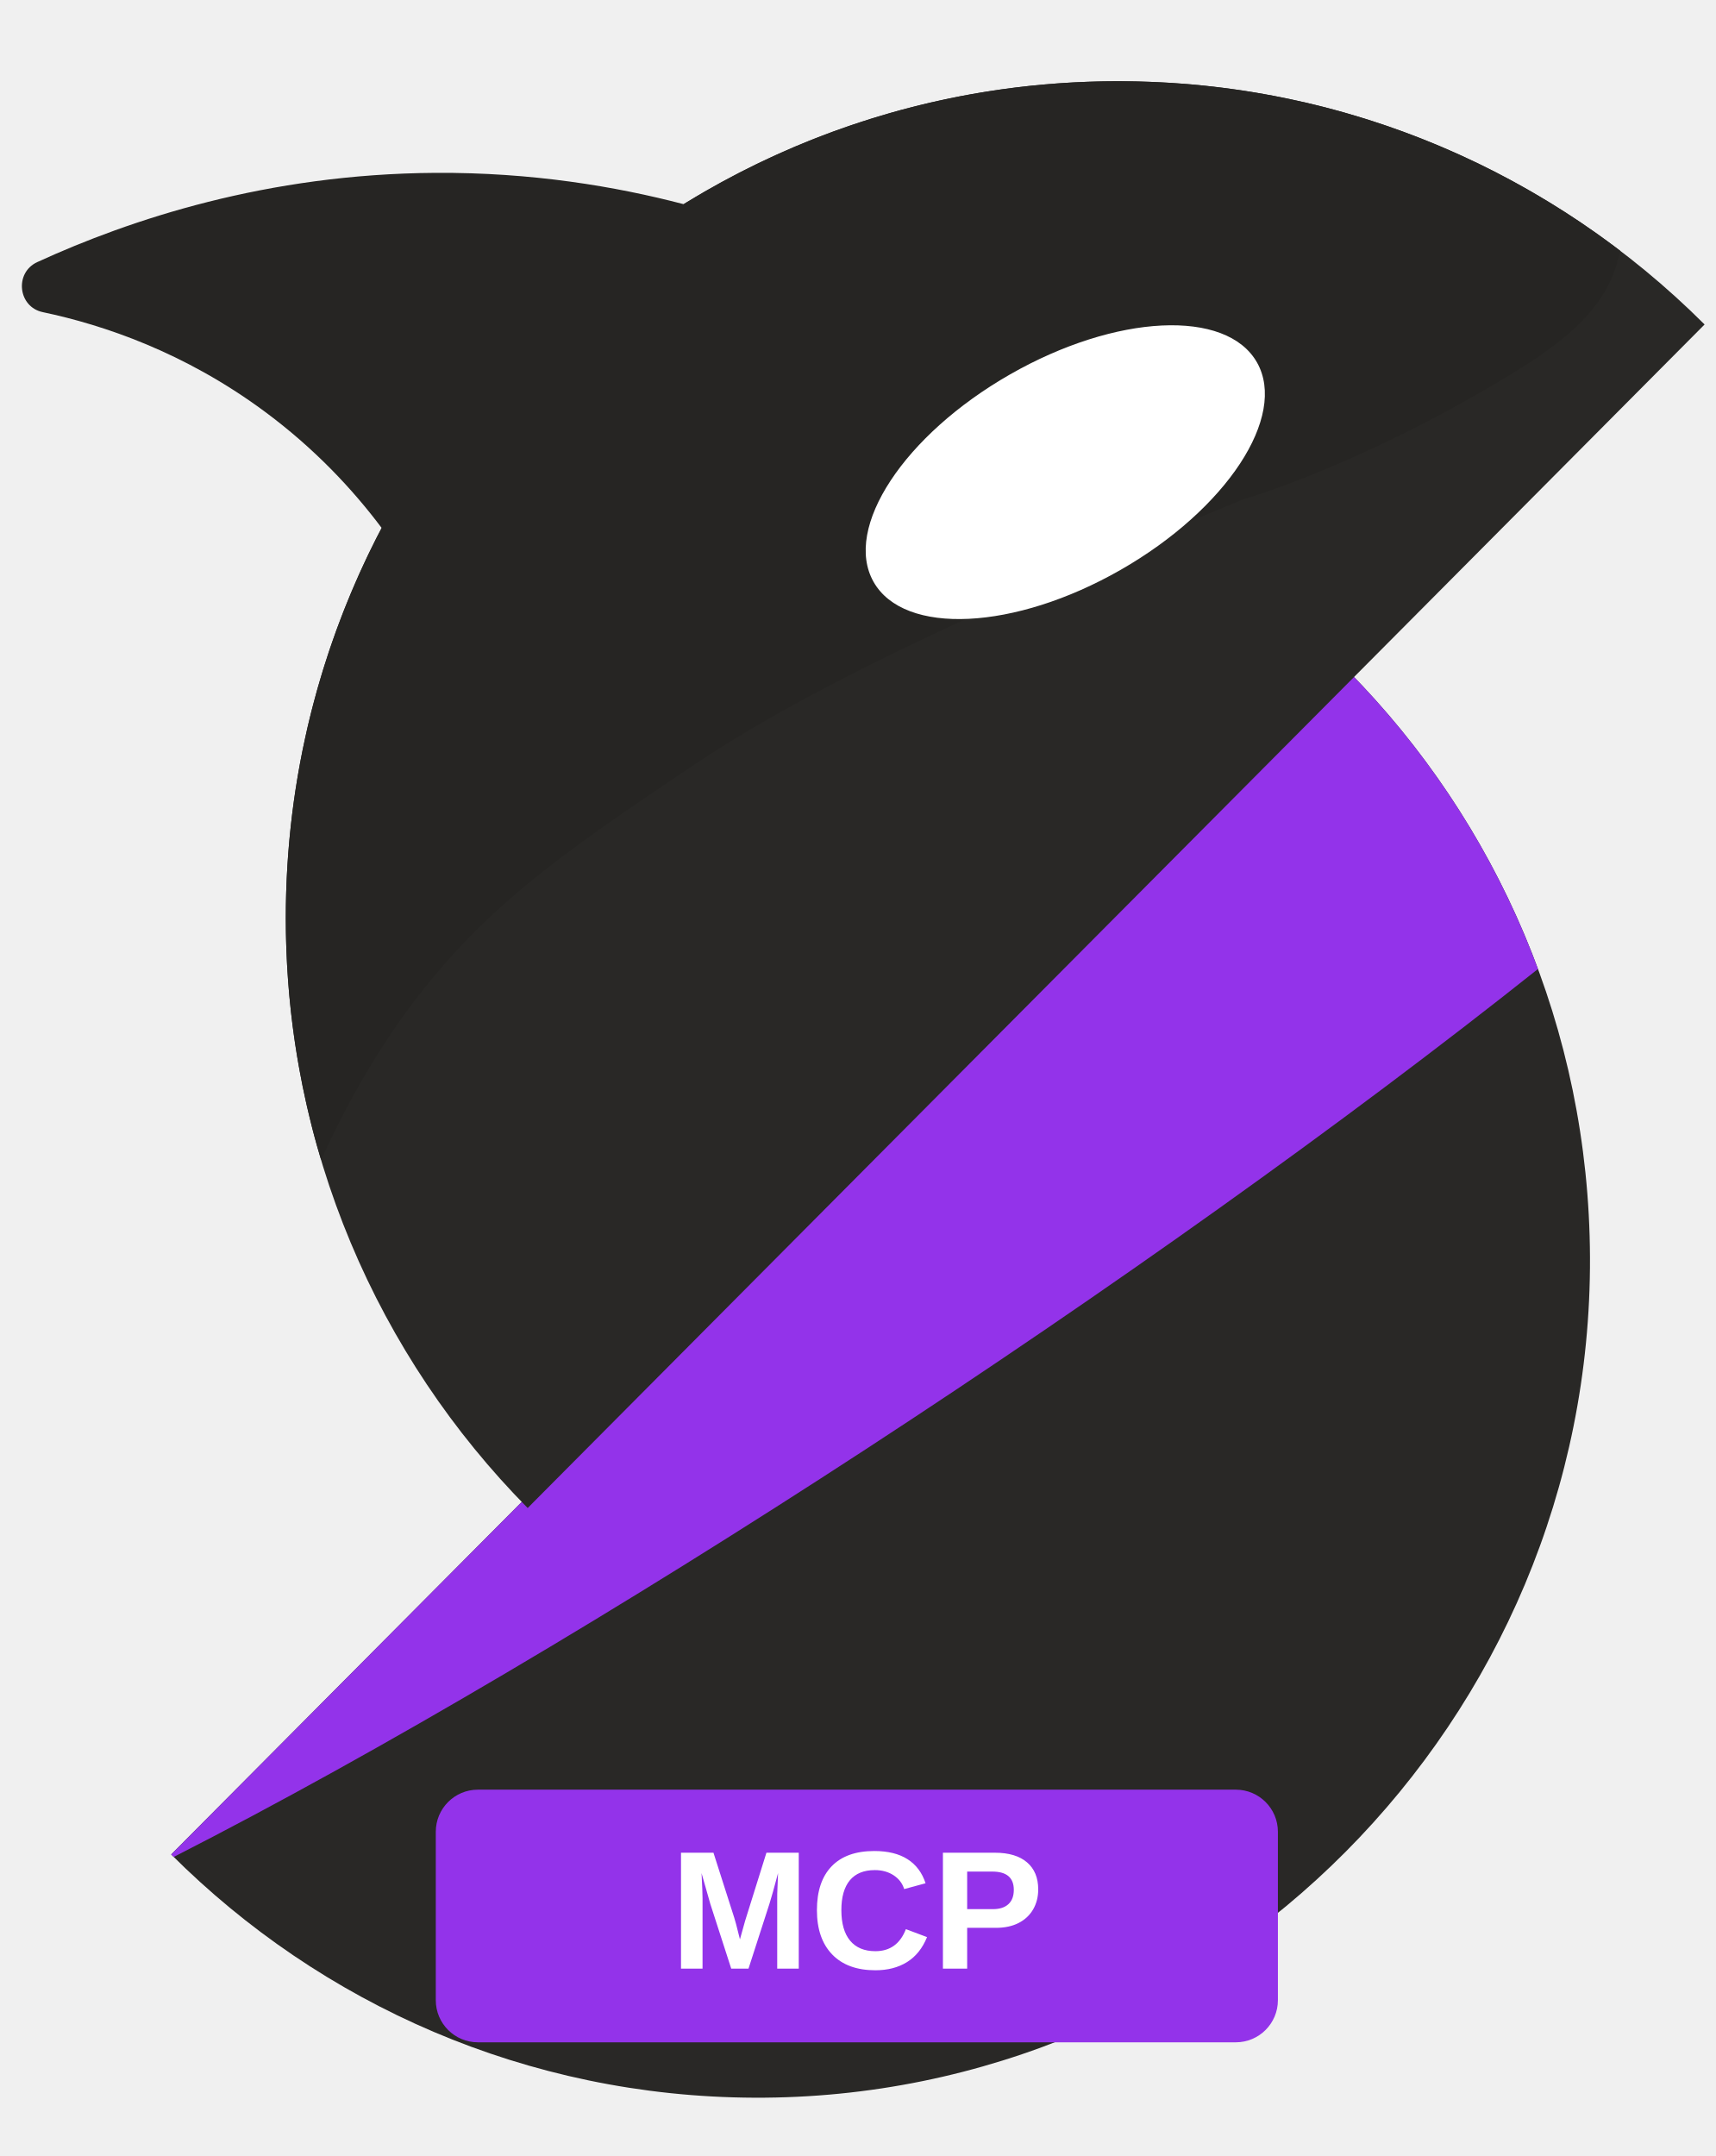
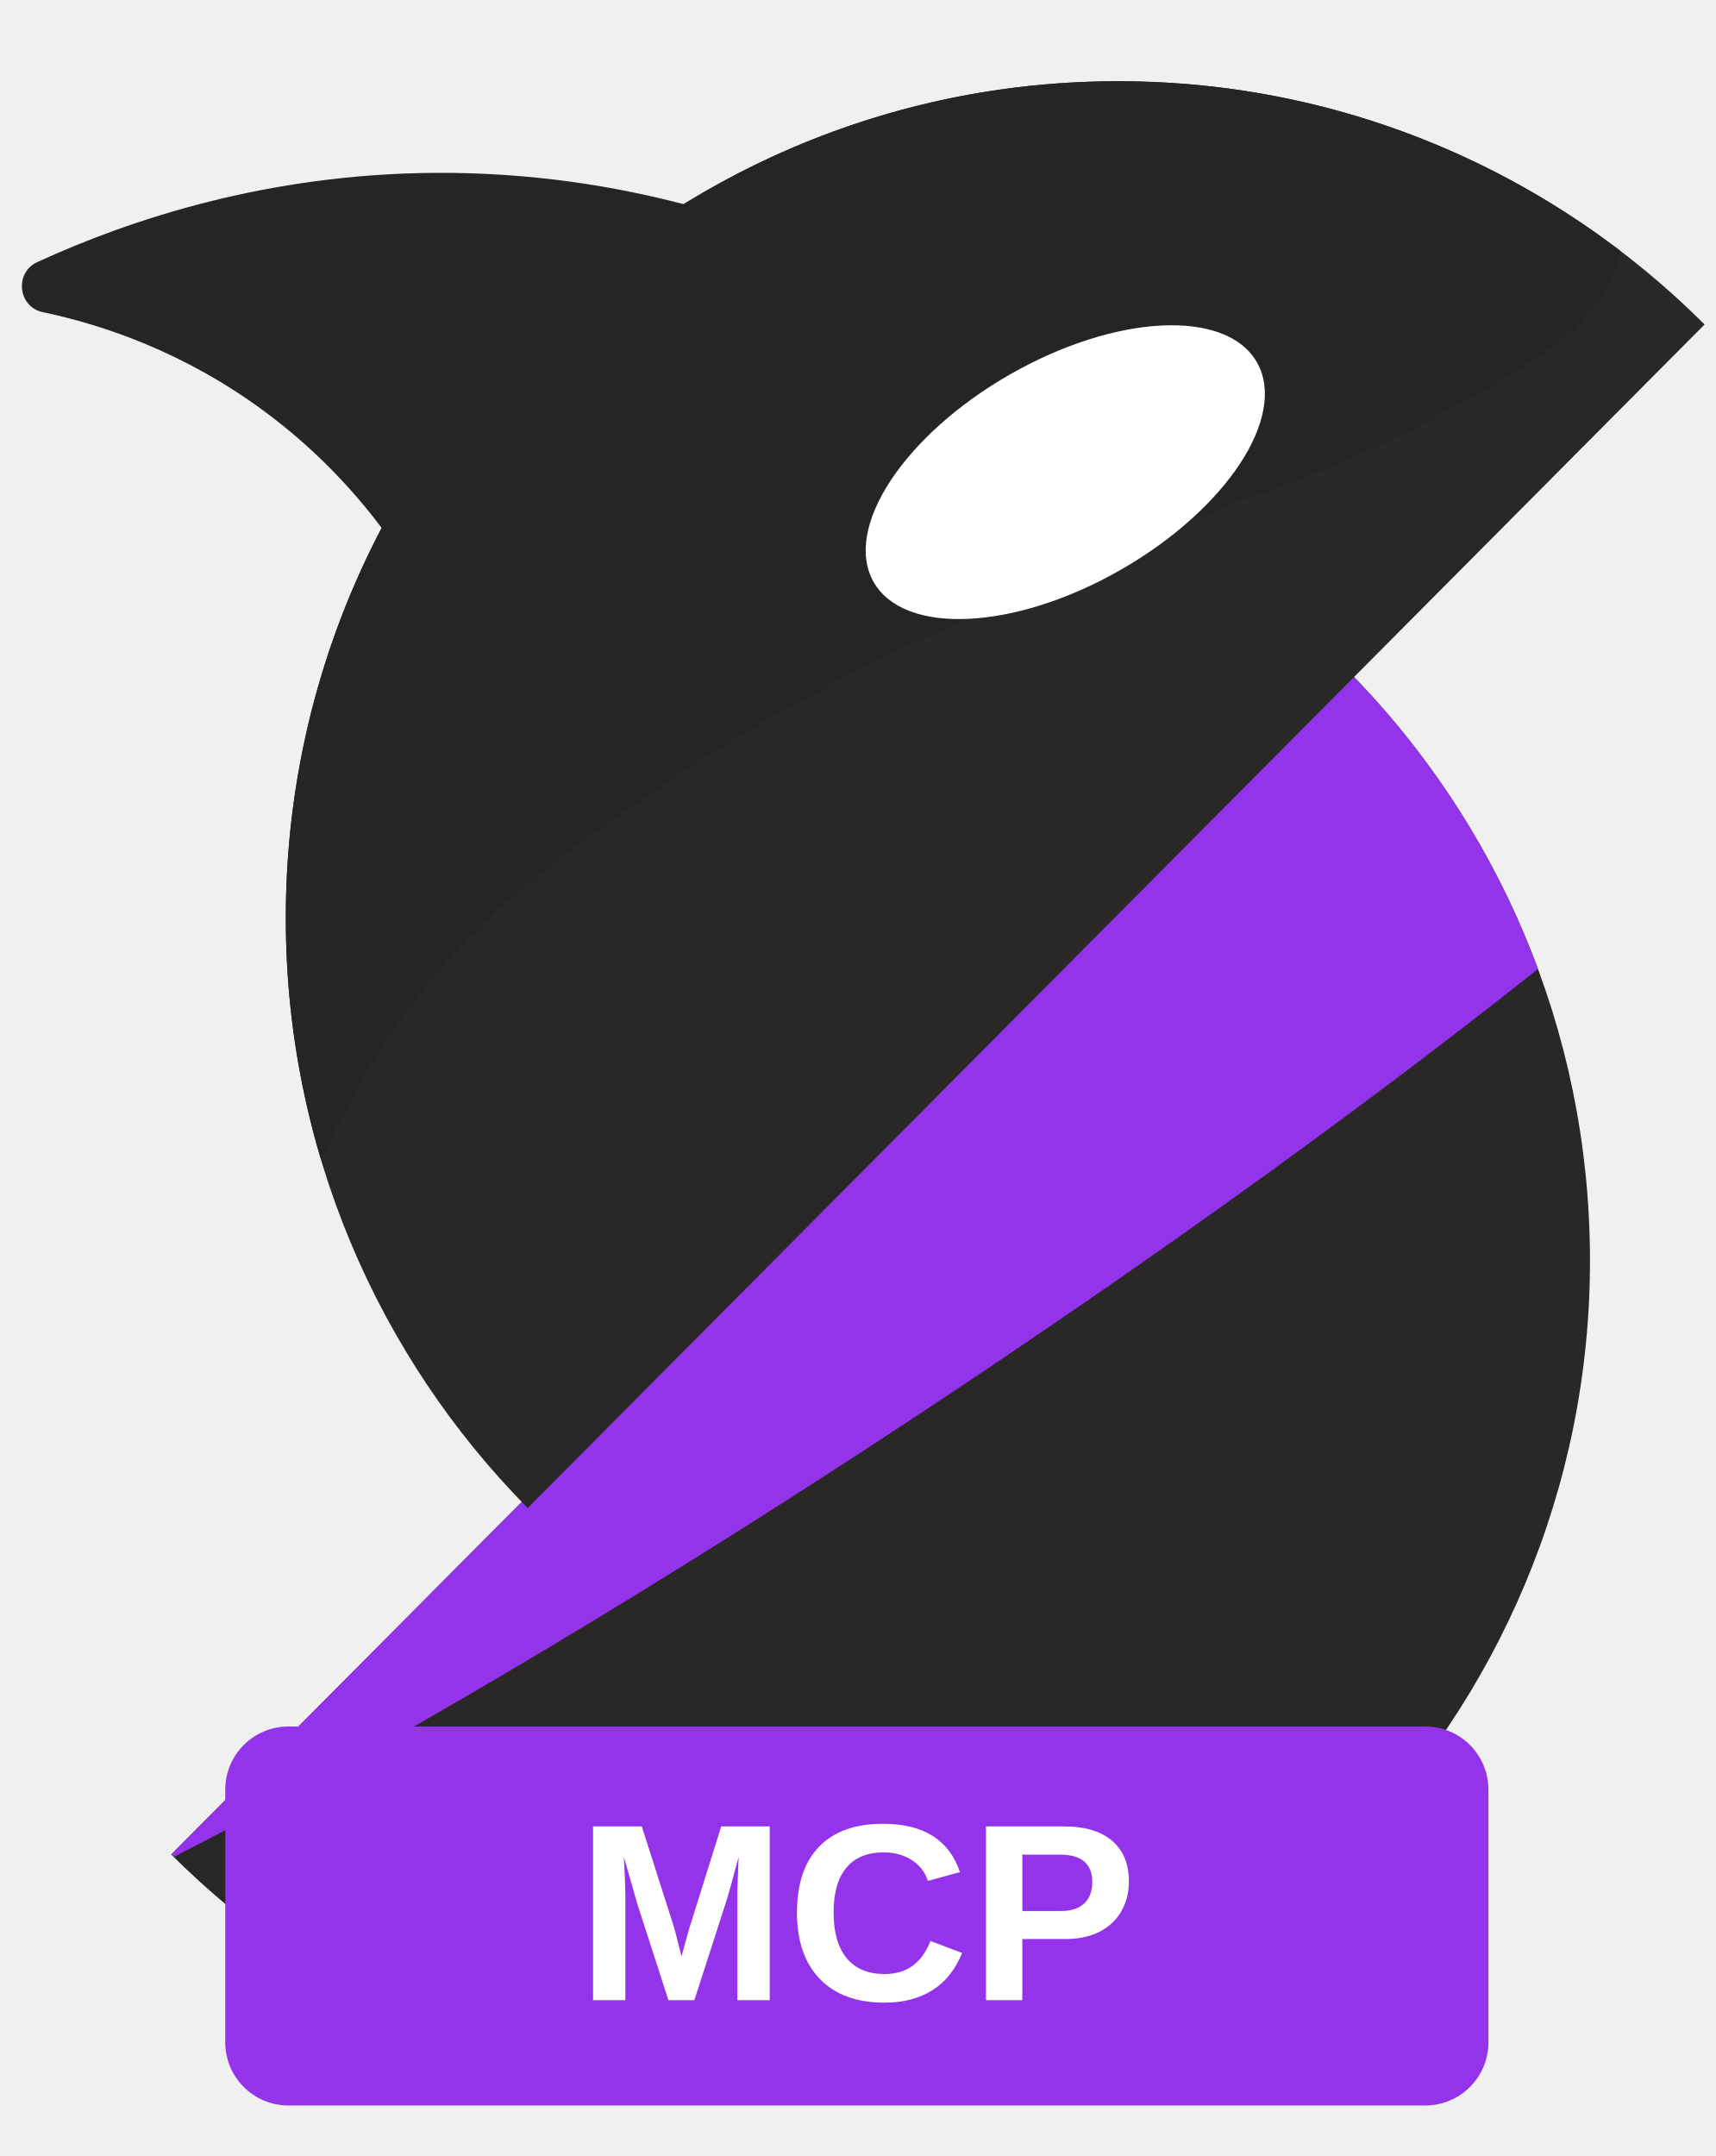
<svg xmlns="http://www.w3.org/2000/svg" version="1.1" id="svg2" width="814.987" height="1023.993" viewBox="0 0 814.987 1023.993">
  <defs id="defs6">
    <clipPath clipPathUnits="userSpaceOnUse" id="clipPath16">
      <path d="M 0,792 H 612 V 0 H 0 Z" id="path14" />
    </clipPath>
  </defs>
  <g id="g8" transform="matrix(1.333333,0,0,-1.333333,1.3995581e-8,1055.996)">
    <g id="g10" transform="translate(1.258952,16.06244)">
      <g id="g12" clip-path="url(#clipPath16)">
        <g id="g18" transform="translate(59.7287,115.3517)">
          <path d="m 0,0 c 53.332,-53.285 126.698,-86.317 207.744,-86.646 164.049,-0.664 298.355,134.38 297.699,299.337 -0.324,81.496 -33.176,155.271 -86.17,208.899 z" style="fill:#292826;fill-opacity:1;fill-rule:nonzero;stroke:none" id="path20" />
        </g>
        <g id="g22" transform="translate(479.0017,536.9419)">
          <path d="m 0,0 -419.273,-421.59 c 0.298,-0.298 0.606,-0.587 0.906,-0.884 146.894,74.925 348.023,206.579 486.003,316.297 C 52.756,-65.97 29.506,-29.859 0,0" style="fill:#9333EA;fill-opacity:1;fill-rule:nonzero;stroke:none" id="path24" />
        </g>
        <g id="g26" transform="translate(397.0372,747)">
          <path d="m 0,0 c -163.742,0 -296.482,-133.473 -296.482,-298.121 0,-81.979 32.915,-156.223 86.172,-210.117 l 419.273,421.59 C 155.364,-33.096 81.529,0 0,0" style="fill:#292826;fill-opacity:1;fill-rule:nonzero;stroke:none" id="path28" />
        </g>
        <g id="g30" transform="translate(397.0372,747)">
          <path d="m 0,0 c -56.714,0 -109.702,-16.022 -154.751,-43.796 -24.127,6.312 -54.061,11.37 -88.437,11.157 -59.938,-0.372 -108.713,-16.603 -141.822,-31.784 -8.218,-3.768 -6.898,-15.967 1.941,-17.829 21.801,-4.593 50.498,-14.324 78.883,-35.28 17.931,-13.238 31.574,-27.883 41.856,-41.597 -21.794,-41.504 -34.152,-88.793 -34.152,-138.992 0,-29.952 4.412,-58.865 12.586,-86.137 12.54,27.79 25.699,46.391 29.916,52.184 27.229,37.41 56.015,56.883 98.542,85.651 31.328,21.193 74.856,46.047 199.916,97.449 0,0 39.121,11.017 91.587,42.212 20.912,12.433 36.823,24.17 41.863,42.526 0.355,1.293 0.677,2.57 0.973,3.83 C 129.175,-22.506 67.208,0 0,0" style="fill:#262523;fill-opacity:1;fill-rule:nonzero;stroke:none" id="path32" />
        </g>
        <g id="g34" transform="translate(446.5563,646.8041)">
          <path d="m 0,0 c 10.875,-19.229 -10.891,-52.305 -48.616,-73.879 -37.725,-21.573 -77.124,-23.474 -88,-4.245 -10.875,19.229 10.891,52.305 48.617,73.879 C -50.274,17.328 -10.875,19.229 0,0" style="fill:#ffffff;fill-opacity:1;fill-rule:nonzero;stroke:none" id="path36" />
        </g>
      </g>
    </g>
  </g>
-   <g id="mcp-badge" transform="translate(207, 850)">
-     <rect x="0" y="0" width="400" height="120" rx="20" ry="20" style="fill:#9333EA;" />
-     <text x="200" y="85" style="fill:#fff;font-family:Arial,sans-serif;font-size:80px;font-weight:bold;text-anchor:middle;">MCP</text>
+   <g id="mcp-badge" transform="translate(107, 820)">
+     <rect x="0" y="0" width="600" height="180" rx="30" ry="30" style="fill:#9333EA;" />
+     <text x="300" y="130" style="fill:#fff;font-family:Arial,sans-serif;font-size:120px;font-weight:bold;text-anchor:middle;">MCP</text>
  </g>
</svg>
